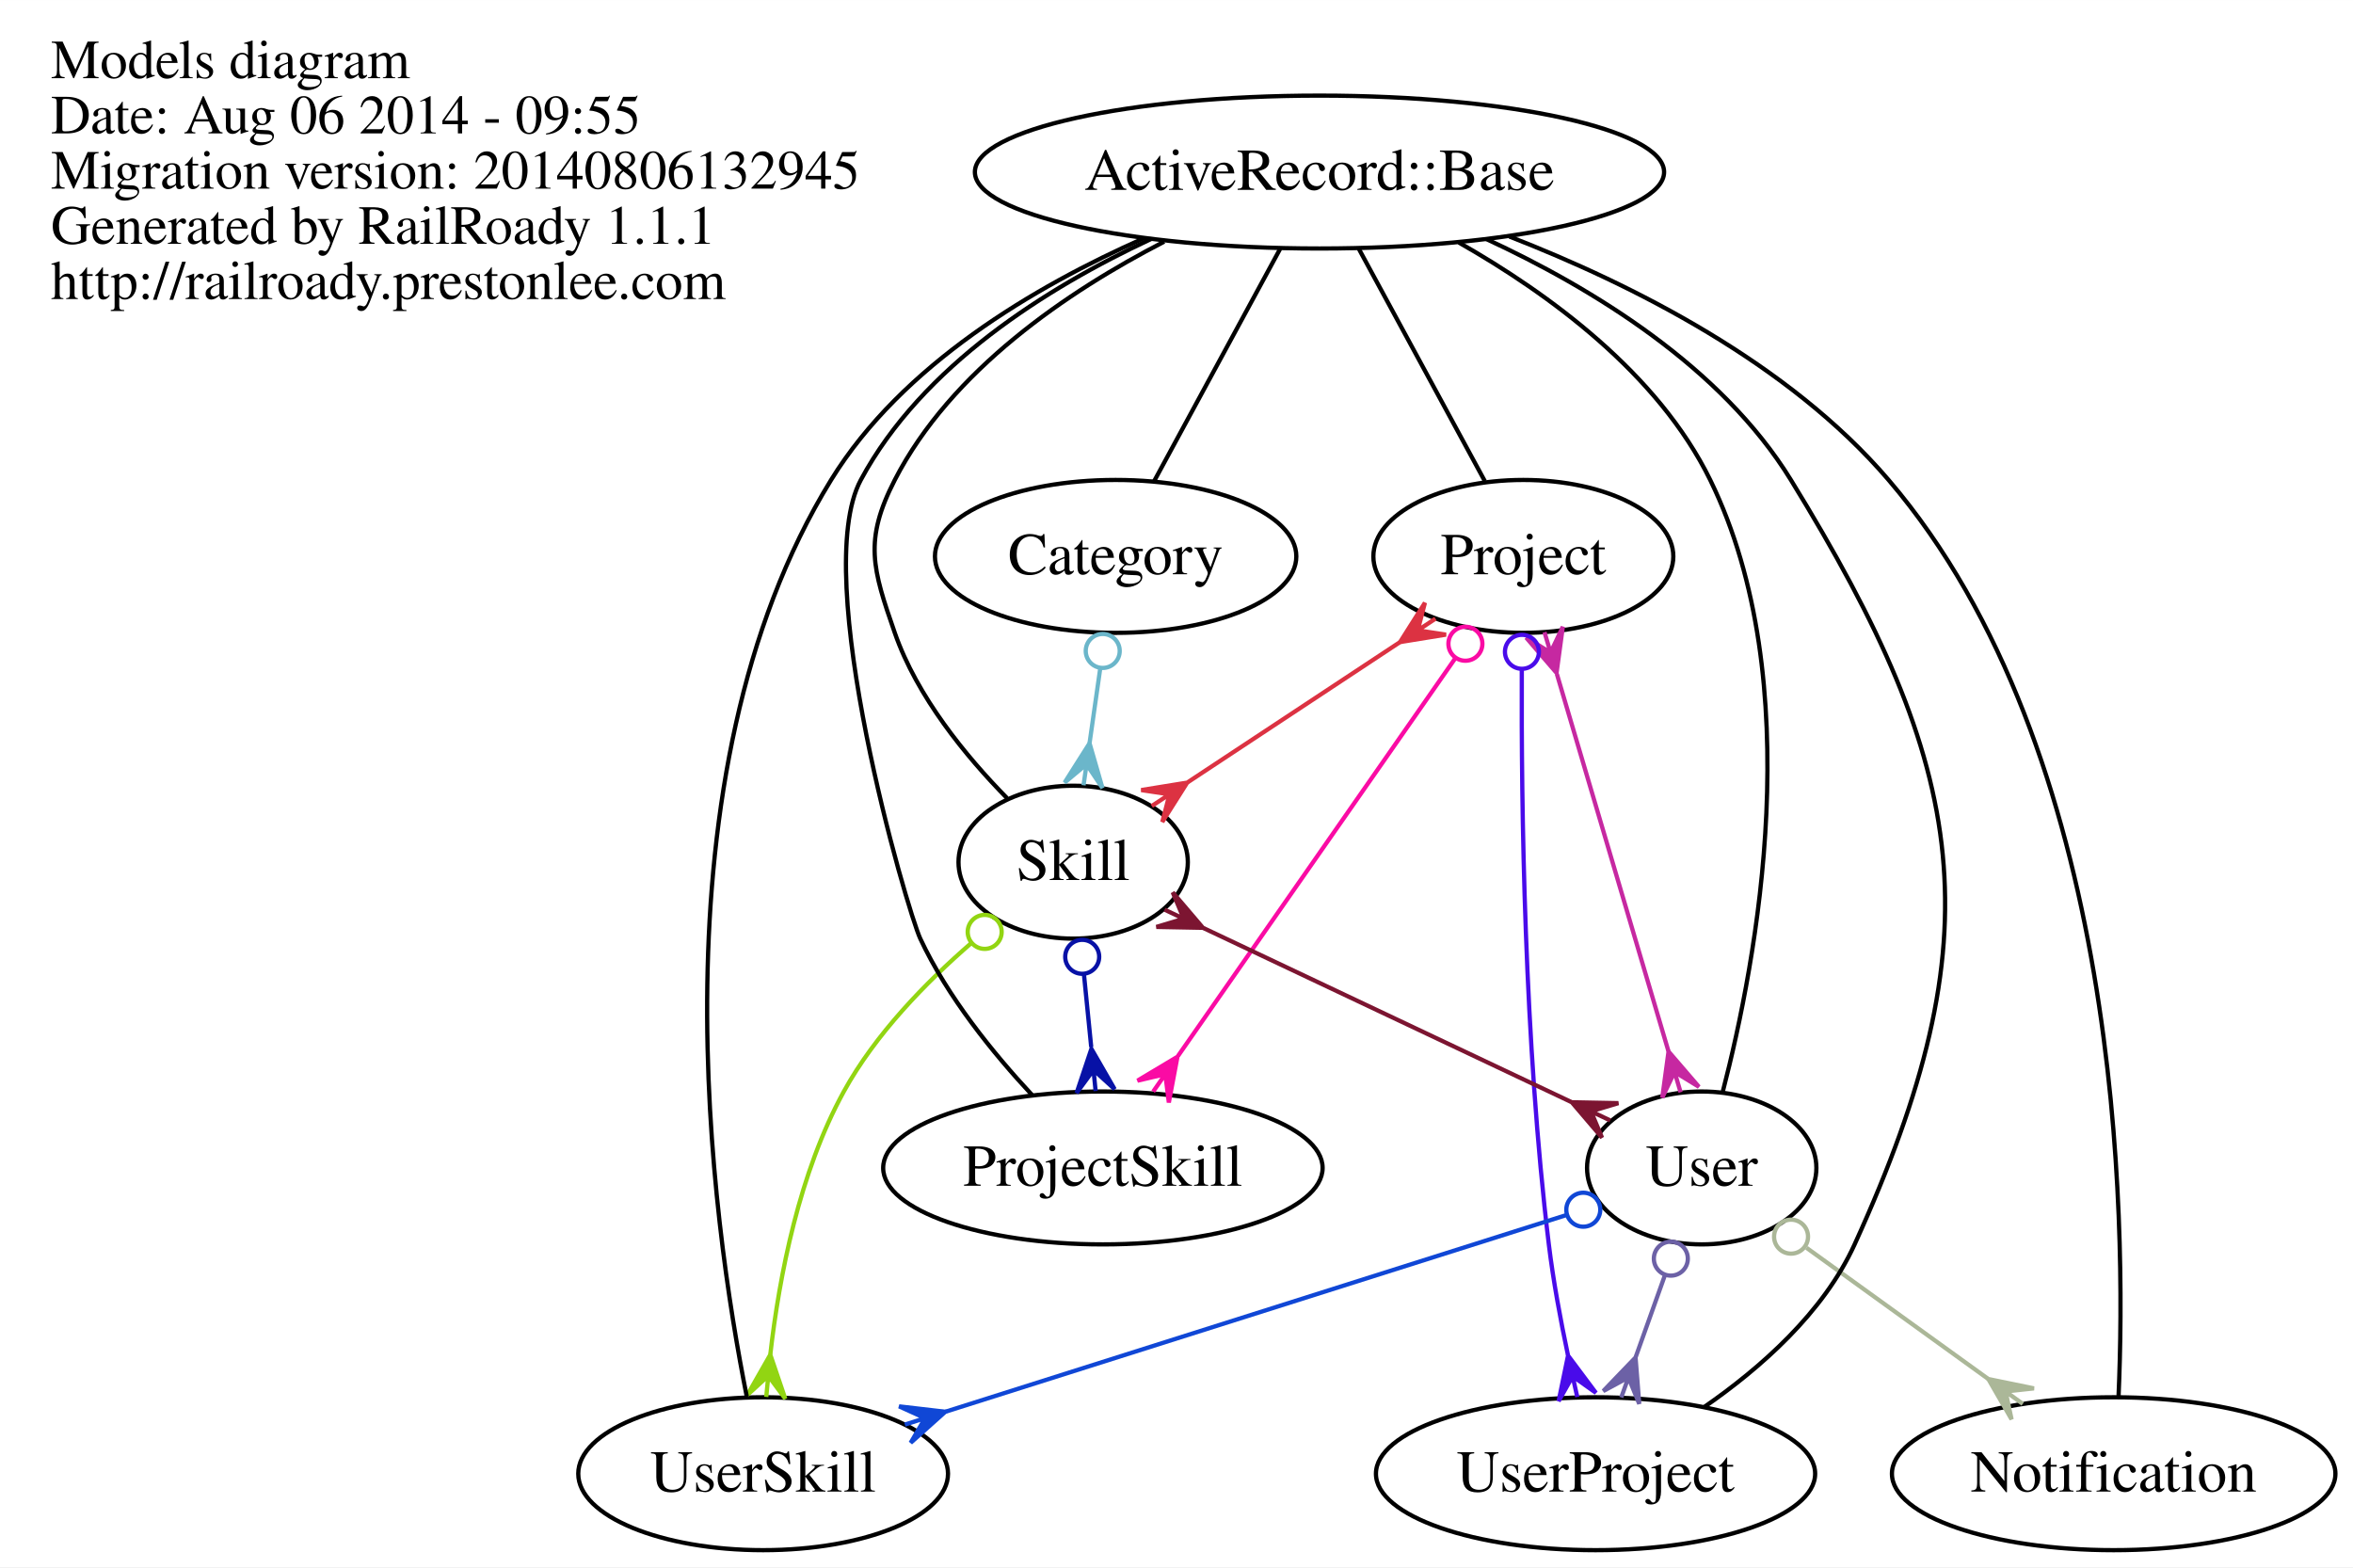
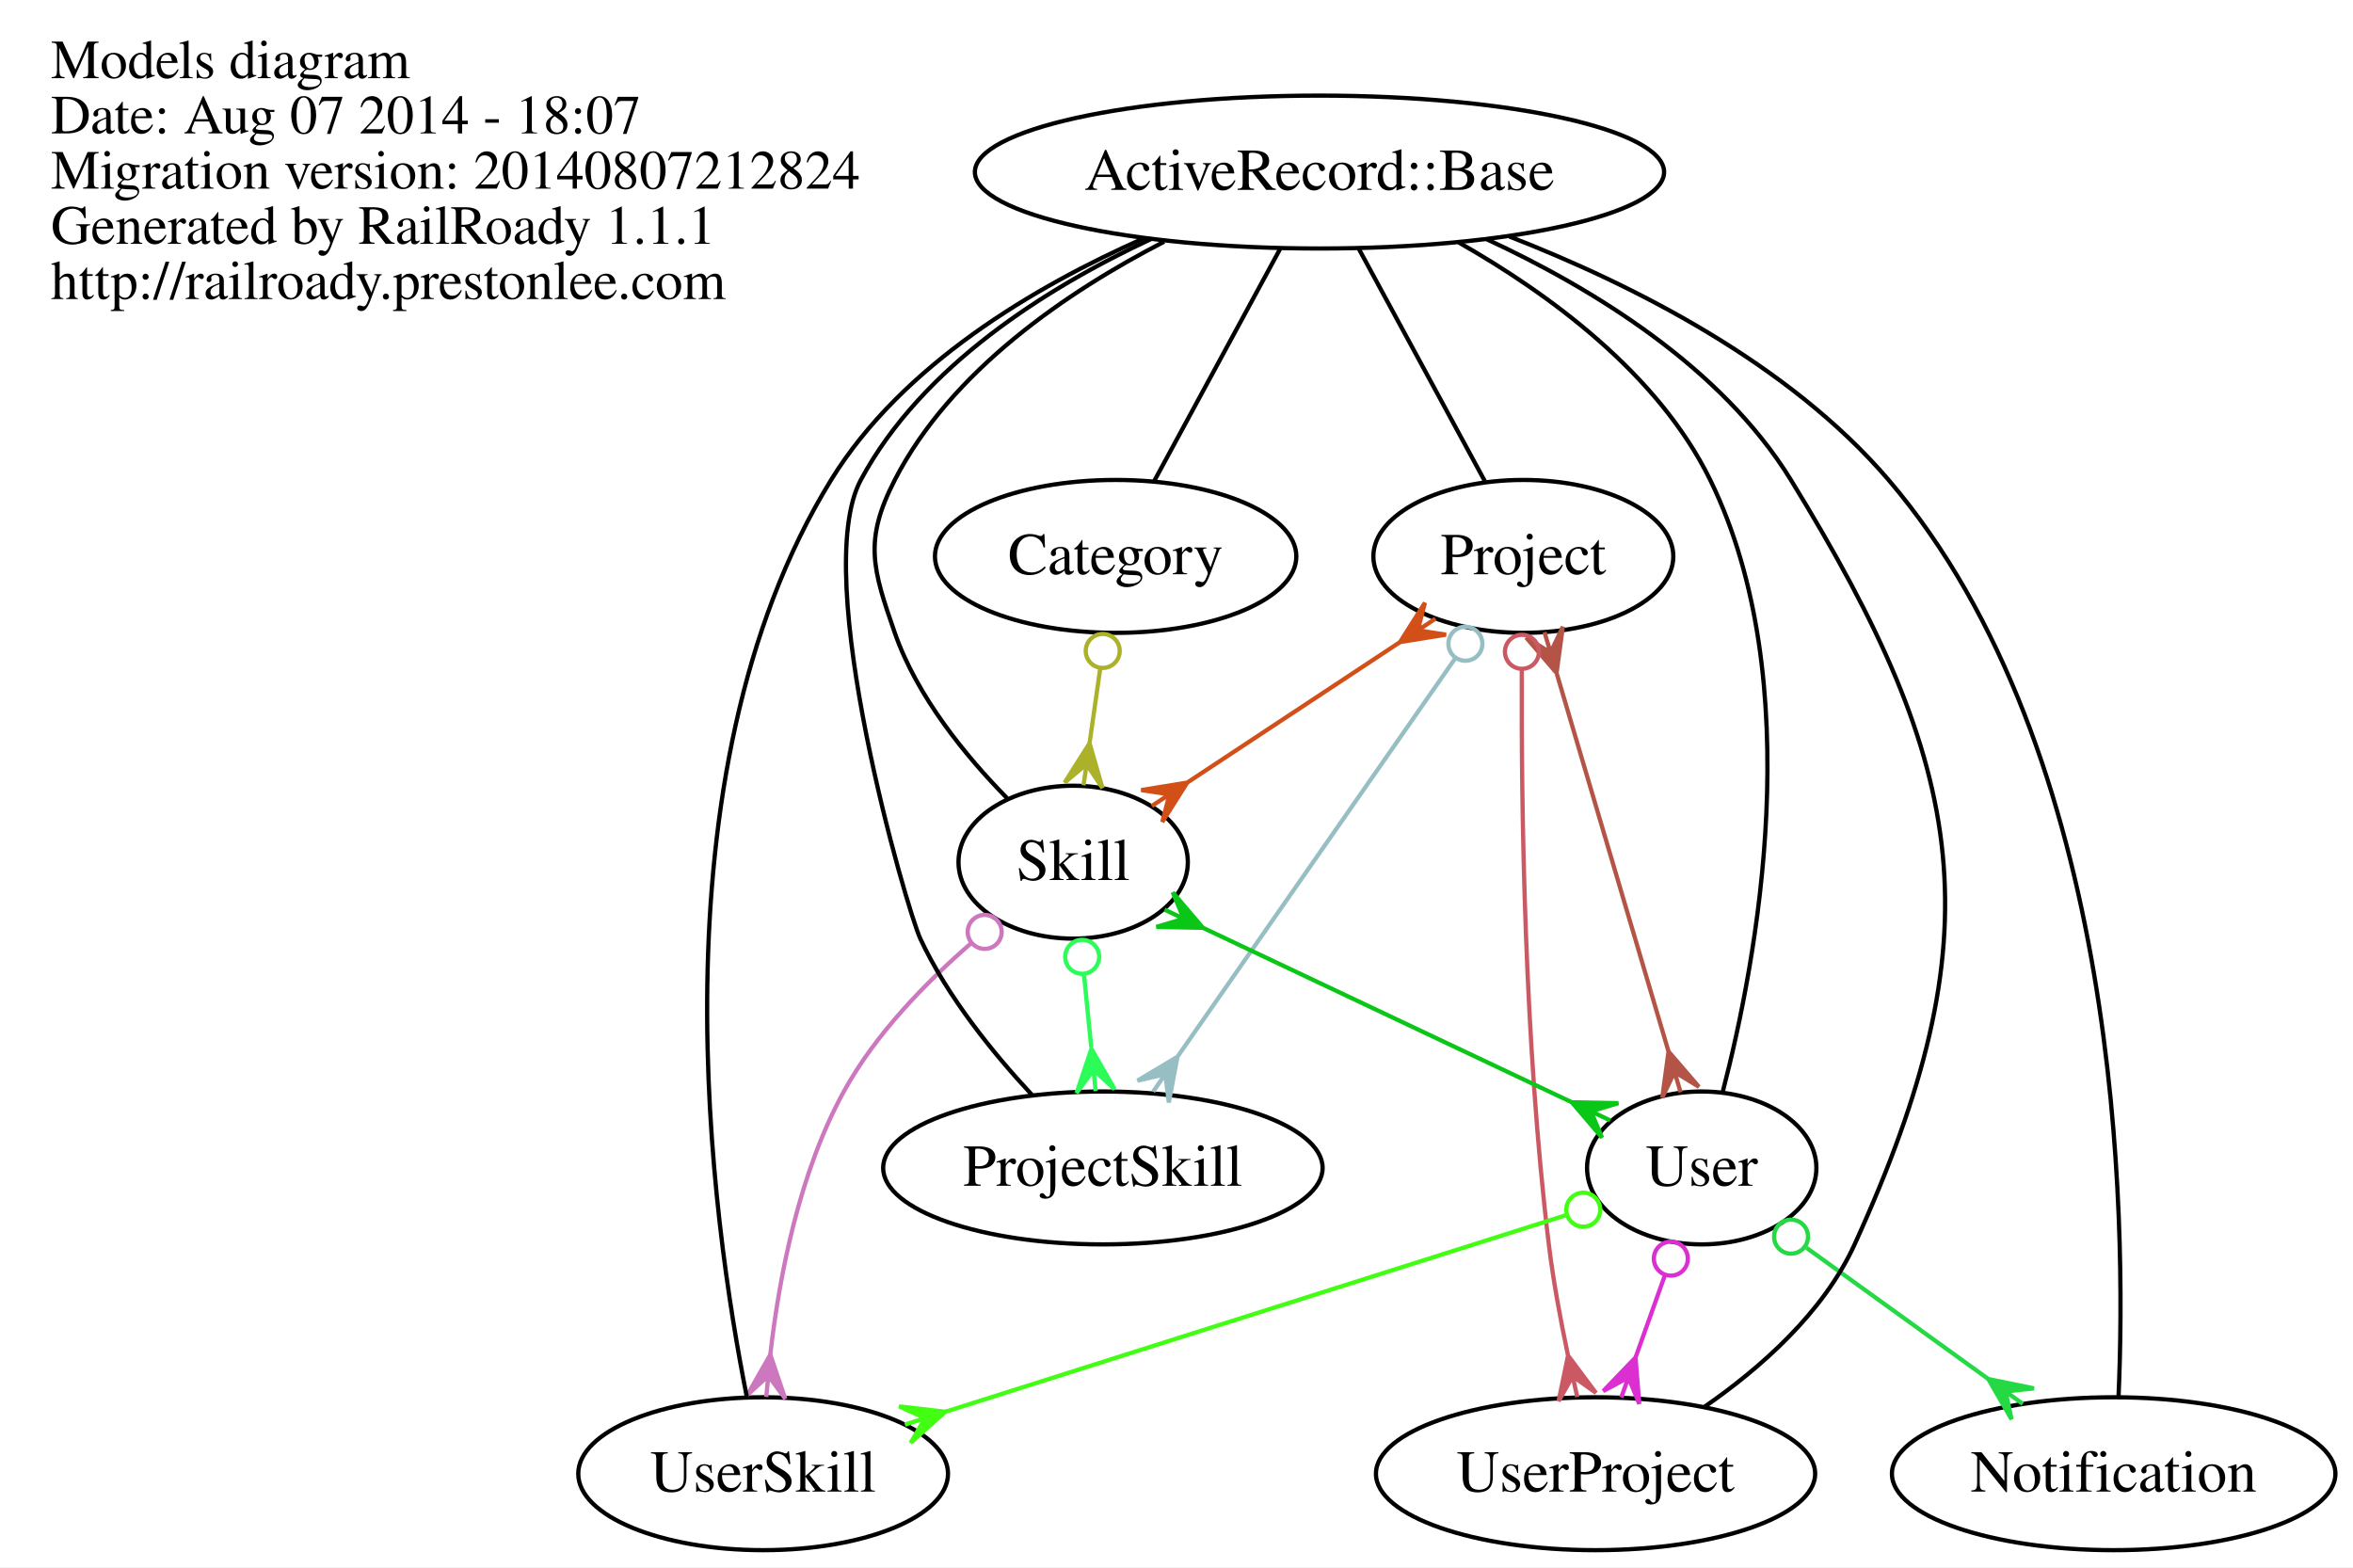
<svg xmlns="http://www.w3.org/2000/svg" width="554pt" height="369pt" viewBox="0.00 0.00 554.04 369.00">
  <g id="graph0" class="graph" transform="scale(1 1) rotate(0) translate(4 365)">
    <polygon fill="white" stroke="none" points="-4,4 -4,-365 550.043,-365 550.043,4 -4,4" />
    <g id="node1" class="node">
      <text text-anchor="start" x="8" y="-346.6" font-family="Times,serif" font-size="13.00">Models diagram</text>
-       <text text-anchor="start" x="8" y="-333.6" font-family="Times,serif" font-size="13.00">Date: Aug 06 2014 - 09:55</text>
-       <text text-anchor="start" x="8" y="-320.6" font-family="Times,serif" font-size="13.00">Migration version: 20140806132945</text>
+       <text text-anchor="start" x="8" y="-333.6" font-family="Times,serif" font-size="13.00">Date: Aug 07 2014 - 18:07</text>
+       <text text-anchor="start" x="8" y="-320.6" font-family="Times,serif" font-size="13.00">Migration version: 20140807212824</text>
      <text text-anchor="start" x="8" y="-307.6" font-family="Times,serif" font-size="13.00">Generated by RailRoady 1.1.1</text>
      <text text-anchor="start" x="8" y="-294.6" font-family="Times,serif" font-size="13.00">http://railroady.prestonlee.com</text>
    </g>
    <g id="node2" class="node">
      <ellipse fill="none" stroke="black" cx="258.688" cy="-234" rx="42.546" ry="18" />
      <text text-anchor="middle" x="258.688" y="-229.8" font-family="Times,serif" font-size="14.00">Category</text>
    </g>
    <g id="node6" class="node">
      <ellipse fill="none" stroke="black" cx="248.688" cy="-162" rx="27" ry="18" />
      <text text-anchor="middle" x="248.688" y="-157.8" font-family="Times,serif" font-size="14.00">Skill</text>
    </g>
    <g id="edge1" class="edge">
-       <path fill="none" stroke="#6bb6ca" d="M255.065,-207.64C254.248,-201.92 253.377,-195.828 252.551,-190.042" />
-       <ellipse fill="none" stroke="#6bb6ca" cx="255.65" cy="-211.737" rx="4" ry="4" />
-       <polygon fill="#6bb6ca" stroke="#6bb6ca" points="252.546,-190.004 255.586,-179.468 251.838,-185.054 251.131,-180.104 251.131,-180.104 251.131,-180.104 251.838,-185.054 246.676,-180.741 252.546,-190.004 252.546,-190.004" />
+       <path fill="none" stroke="#abb229" d="M255.065,-207.64C254.248,-201.92 253.377,-195.828 252.551,-190.042" />
+       <ellipse fill="none" stroke="#abb229" cx="255.65" cy="-211.737" rx="4" ry="4" />
+       <polygon fill="#abb229" stroke="#abb229" points="252.546,-190.004 255.586,-179.468 251.838,-185.054 251.131,-180.104 251.131,-180.104 251.131,-180.104 251.838,-185.054 246.676,-180.741 252.546,-190.004 252.546,-190.004" />
    </g>
    <g id="node3" class="node">
      <ellipse fill="none" stroke="black" cx="493.688" cy="-18" rx="52.211" ry="18" />
      <text text-anchor="middle" x="493.688" y="-13.8" font-family="Times,serif" font-size="14.00">Notification</text>
    </g>
    <g id="node4" class="node">
      <ellipse fill="none" stroke="black" cx="354.688" cy="-234" rx="35.313" ry="18" />
      <text text-anchor="middle" x="354.688" y="-229.8" font-family="Times,serif" font-size="14.00">Project</text>
    </g>
    <g id="node5" class="node">
      <ellipse fill="none" stroke="black" cx="255.688" cy="-90" rx="51.735" ry="18" />
      <text text-anchor="middle" x="255.688" y="-85.8" font-family="Times,serif" font-size="14.00">ProjectSkill</text>
    </g>
    <g id="edge6" class="edge">
-       <path fill="none" stroke="#fa0ba4" d="M338.576,-209.891C320.682,-184.224 291.882,-142.916 273.376,-116.371" />
-       <ellipse fill="none" stroke="#fa0ba4" cx="341.044" cy="-213.43" rx="4" ry="4" />
-       <polygon fill="#fa0ba4" stroke="#fa0ba4" points="273.244,-116.182 271.216,-105.405 270.385,-112.08 267.525,-107.979 267.525,-107.979 267.525,-107.979 270.385,-112.08 263.834,-110.552 273.244,-116.182 273.244,-116.182" />
+       <path fill="none" stroke="#96bec3" d="M338.576,-209.891C320.682,-184.224 291.882,-142.916 273.376,-116.371" />
+       <ellipse fill="none" stroke="#96bec3" cx="341.044" cy="-213.43" rx="4" ry="4" />
+       <polygon fill="#96bec3" stroke="#96bec3" points="273.244,-116.182 271.216,-105.405 270.385,-112.08 267.525,-107.979 267.525,-107.979 267.525,-107.979 270.385,-112.08 263.834,-110.552 273.244,-116.182 273.244,-116.182" />
    </g>
    <g id="edge7" class="edge">
-       <path fill="none" stroke="#dc3242" d="M325.567,-213.769C309.985,-203.48 290.923,-190.891 275.678,-180.824" />
-       <polygon fill="#dc3242" stroke="#dc3242" points="325.654,-213.826 331.518,-223.092 329.826,-216.582 333.998,-219.337 333.998,-219.337 333.998,-219.337 329.826,-216.582 336.478,-215.582 325.654,-213.826 325.654,-213.826" />
-       <polygon fill="#dc3242" stroke="#dc3242" points="275.543,-180.734 269.678,-171.469 271.37,-177.979 267.198,-175.224 267.198,-175.224 267.198,-175.224 271.37,-177.979 264.718,-178.979 275.543,-180.734 275.543,-180.734" />
+       <path fill="none" stroke="#d24f18" d="M325.567,-213.769C309.985,-203.48 290.923,-190.891 275.678,-180.824" />
+       <polygon fill="#d24f18" stroke="#d24f18" points="325.654,-213.826 331.518,-223.092 329.826,-216.582 333.998,-219.337 333.998,-219.337 333.998,-219.337 329.826,-216.582 336.478,-215.582 325.654,-213.826 325.654,-213.826" />
+       <polygon fill="#d24f18" stroke="#d24f18" points="275.543,-180.734 269.678,-171.469 271.37,-177.979 267.198,-175.224 267.198,-175.224 267.198,-175.224 271.37,-177.979 264.718,-178.979 275.543,-180.734 275.543,-180.734" />
    </g>
    <g id="node7" class="node">
      <ellipse fill="none" stroke="black" cx="396.688" cy="-90" rx="27" ry="18" />
      <text text-anchor="middle" x="396.688" y="-85.8" font-family="Times,serif" font-size="14.00">User</text>
    </g>
    <g id="edge5" class="edge">
-       <path fill="none" stroke="#c628a1" d="M362.582,-206.309C370.098,-180.897 381.346,-142.87 388.845,-117.517" />
-       <polygon fill="#c628a1" stroke="#c628a1" points="362.507,-206.564 355.355,-214.877 361.089,-211.358 359.671,-216.153 359.671,-216.153 359.671,-216.153 361.089,-211.358 363.986,-217.429 362.507,-206.564 362.507,-206.564" />
-       <polygon fill="#c628a1" stroke="#c628a1" points="388.875,-117.414 396.027,-109.101 390.293,-112.62 391.711,-107.825 391.711,-107.825 391.711,-107.825 390.293,-112.62 387.396,-106.549 388.875,-117.414 388.875,-117.414" />
+       <path fill="none" stroke="#b35447" d="M362.582,-206.309C370.098,-180.897 381.346,-142.87 388.845,-117.517" />
+       <polygon fill="#b35447" stroke="#b35447" points="362.507,-206.564 355.355,-214.877 361.089,-211.358 359.671,-216.153 359.671,-216.153 359.671,-216.153 361.089,-211.358 363.986,-217.429 362.507,-206.564 362.507,-206.564" />
+       <polygon fill="#b35447" stroke="#b35447" points="388.875,-117.414 396.027,-109.101 390.293,-112.62 391.711,-107.825 391.711,-107.825 391.711,-107.825 390.293,-112.62 387.396,-106.549 388.875,-117.414 388.875,-117.414" />
    </g>
    <g id="node8" class="node">
      <ellipse fill="none" stroke="black" cx="371.688" cy="-18" rx="51.709" ry="18" />
      <text text-anchor="middle" x="371.688" y="-13.8" font-family="Times,serif" font-size="14.00">UserProject</text>
    </g>
    <g id="edge4" class="edge">
-       <path fill="none" stroke="#490bea" d="M354.324,-207.203C354.179,-175.32 354.919,-119.461 360.688,-72 361.724,-63.473 363.423,-54.278 365.179,-45.98" />
-       <ellipse fill="none" stroke="#490bea" cx="354.356" cy="-211.533" rx="4" ry="4" />
-       <polygon fill="#490bea" stroke="#490bea" points="365.213,-45.826 371.78,-37.044 366.3,-40.946 367.388,-36.065 367.388,-36.065 367.388,-36.065 366.3,-40.946 362.996,-35.087 365.213,-45.826 365.213,-45.826" />
+       <path fill="none" stroke="#cb5964" d="M354.324,-207.203C354.179,-175.32 354.919,-119.461 360.688,-72 361.724,-63.473 363.423,-54.278 365.179,-45.98" />
+       <ellipse fill="none" stroke="#cb5964" cx="354.356" cy="-211.533" rx="4" ry="4" />
+       <polygon fill="#cb5964" stroke="#cb5964" points="365.213,-45.826 371.78,-37.044 366.3,-40.946 367.388,-36.065 367.388,-36.065 367.388,-36.065 366.3,-40.946 362.996,-35.087 365.213,-45.826 365.213,-45.826" />
    </g>
    <g id="edge12" class="edge">
-       <path fill="none" stroke="#0711a6" d="M251.224,-135.64C251.781,-130.063 252.375,-124.132 252.94,-118.476" />
-       <ellipse fill="none" stroke="#0711a6" cx="250.816" cy="-139.716" rx="4" ry="4" />
-       <polygon fill="#0711a6" stroke="#0711a6" points="252.982,-118.055 258.455,-108.552 253.48,-113.08 253.977,-108.104 253.977,-108.104 253.977,-108.104 253.48,-113.08 249.5,-107.657 252.982,-118.055 252.982,-118.055" />
+       <path fill="none" stroke="#2bfc58" d="M251.224,-135.64C251.781,-130.063 252.375,-124.132 252.94,-118.476" />
+       <ellipse fill="none" stroke="#2bfc58" cx="250.816" cy="-139.716" rx="4" ry="4" />
+       <polygon fill="#2bfc58" stroke="#2bfc58" points="252.982,-118.055 258.455,-108.552 253.48,-113.08 253.977,-108.104 253.977,-108.104 253.977,-108.104 253.48,-113.08 249.5,-107.657 252.982,-118.055 252.982,-118.055" />
    </g>
    <g id="edge11" class="edge">
-       <path fill="none" stroke="#7c1531" d="M279.356,-146.495C304.726,-134.496 340.586,-117.535 365.97,-105.529" />
-       <polygon fill="#7c1531" stroke="#7c1531" points="279.248,-146.546 268.284,-146.753 274.728,-148.684 270.208,-150.821 270.208,-150.821 270.208,-150.821 274.728,-148.684 272.132,-154.889 279.248,-146.546 279.248,-146.546" />
-       <polygon fill="#7c1531" stroke="#7c1531" points="366.101,-105.467 377.065,-105.259 370.621,-103.329 375.141,-101.191 375.141,-101.191 375.141,-101.191 370.621,-103.329 373.217,-97.123 366.101,-105.467 366.101,-105.467" />
+       <path fill="none" stroke="#0ac616" d="M279.356,-146.495C304.726,-134.496 340.586,-117.535 365.97,-105.529" />
+       <polygon fill="#0ac616" stroke="#0ac616" points="279.248,-146.546 268.284,-146.753 274.728,-148.684 270.208,-150.821 270.208,-150.821 270.208,-150.821 274.728,-148.684 272.132,-154.889 279.248,-146.546 279.248,-146.546" />
+       <polygon fill="#0ac616" stroke="#0ac616" points="366.101,-105.467 377.065,-105.259 370.621,-103.329 375.141,-101.191 375.141,-101.191 375.141,-101.191 370.621,-103.329 373.217,-97.123 366.101,-105.467 366.101,-105.467" />
    </g>
    <g id="node9" class="node">
      <ellipse fill="none" stroke="black" cx="175.688" cy="-18" rx="43.532" ry="18" />
      <text text-anchor="middle" x="175.688" y="-13.8" font-family="Times,serif" font-size="14.00">UserSkill</text>
    </g>
    <g id="edge10" class="edge">
-       <path fill="none" stroke="#92d512" d="M224.772,-143.012C214.012,-133.704 202.092,-121.473 194.688,-108 184.192,-88.902 179.49,-64.547 177.386,-46.145" />
-       <ellipse fill="none" stroke="#92d512" cx="227.856" cy="-145.583" rx="4" ry="4" />
-       <polygon fill="#92d512" stroke="#92d512" points="177.376,-46.037 180.903,-35.654 176.9,-41.059 176.424,-36.082 176.424,-36.082 176.424,-36.082 176.9,-41.059 171.944,-36.511 177.376,-46.037 177.376,-46.037" />
+       <path fill="none" stroke="#cc77be" d="M224.772,-143.012C214.012,-133.704 202.092,-121.473 194.688,-108 184.192,-88.902 179.49,-64.547 177.386,-46.145" />
+       <ellipse fill="none" stroke="#cc77be" cx="227.856" cy="-145.583" rx="4" ry="4" />
+       <polygon fill="#cc77be" stroke="#cc77be" points="177.376,-46.037 180.903,-35.654 176.9,-41.059 176.424,-36.082 176.424,-36.082 176.424,-36.082 176.9,-41.059 171.944,-36.511 177.376,-46.037 177.376,-46.037" />
    </g>
    <g id="edge16" class="edge">
-       <path fill="none" stroke="#abb798" d="M421.355,-71.199C434.373,-61.805 450.44,-50.21 464.122,-40.336" />
-       <ellipse fill="none" stroke="#abb798" cx="417.723" cy="-73.82" rx="4" ry="4" />
-       <polygon fill="#abb798" stroke="#abb798" points="464.175,-40.298 474.918,-38.095 468.23,-37.372 472.284,-34.446 472.284,-34.446 472.284,-34.446 468.23,-37.372 469.651,-30.797 464.175,-40.298 464.175,-40.298" />
+       <path fill="none" stroke="#24d943" d="M421.355,-71.199C434.373,-61.805 450.44,-50.21 464.122,-40.336" />
+       <ellipse fill="none" stroke="#24d943" cx="417.723" cy="-73.82" rx="4" ry="4" />
+       <polygon fill="#24d943" stroke="#24d943" points="464.175,-40.298 474.918,-38.095 468.23,-37.372 472.284,-34.446 472.284,-34.446 472.284,-34.446 468.23,-37.372 469.651,-30.797 464.175,-40.298 464.175,-40.298" />
    </g>
    <g id="edge15" class="edge">
-       <path fill="none" stroke="#6c61a6" d="M388.037,-64.778C385.811,-58.544 383.404,-51.805 381.139,-45.463" />
-       <ellipse fill="none" stroke="#6c61a6" cx="389.418" cy="-68.644" rx="4" ry="4" />
-       <polygon fill="#6c61a6" stroke="#6c61a6" points="381.107,-45.374 381.981,-34.443 379.425,-40.665 377.744,-35.956 377.744,-35.956 377.744,-35.956 379.425,-40.665 373.506,-37.47 381.107,-45.374 381.107,-45.374" />
+       <path fill="none" stroke="#db2fd1" d="M388.037,-64.778C385.811,-58.544 383.404,-51.805 381.139,-45.463" />
+       <ellipse fill="none" stroke="#db2fd1" cx="389.418" cy="-68.644" rx="4" ry="4" />
+       <polygon fill="#db2fd1" stroke="#db2fd1" points="381.107,-45.374 381.981,-34.443 379.425,-40.665 377.744,-35.956 377.744,-35.956 377.744,-35.956 379.425,-40.665 373.506,-37.47 381.107,-45.374 381.107,-45.374" />
    </g>
    <g id="edge14" class="edge">
-       <path fill="none" stroke="#1047d6" d="M364.747,-78.883C326.271,-66.696 261.477,-46.173 218.646,-32.607" />
-       <ellipse fill="none" stroke="#1047d6" cx="368.803" cy="-80.168" rx="4" ry="4" />
-       <polygon fill="#1047d6" stroke="#1047d6" points="218.593,-32.59 210.419,-25.28 213.826,-31.08 209.06,-29.57 209.06,-29.57 209.06,-29.57 213.826,-31.08 207.701,-33.86 218.593,-32.59 218.593,-32.59" />
+       <path fill="none" stroke="#41fe13" d="M364.747,-78.883C326.271,-66.696 261.477,-46.173 218.646,-32.607" />
+       <ellipse fill="none" stroke="#41fe13" cx="368.803" cy="-80.168" rx="4" ry="4" />
+       <polygon fill="#41fe13" stroke="#41fe13" points="218.593,-32.59 210.419,-25.28 213.826,-31.08 209.06,-29.57 209.06,-29.57 209.06,-29.57 213.826,-31.08 207.701,-33.86 218.593,-32.59 218.593,-32.59" />
    </g>
    <g id="node10" class="node">
      <ellipse fill="none" stroke="black" cx="306.688" cy="-324.5" rx="81.142" ry="18" />
      <text text-anchor="middle" x="306.688" y="-320.3" font-family="Times,serif" font-size="14.00">ActiveRecord::Base</text>
    </g>
    <g id="edge2" class="edge">
      <path fill="none" stroke="black" d="M297.433,-306.436C288.879,-290.665 276.244,-267.37 267.751,-251.711" />
    </g>
    <g id="edge3" class="edge">
      <path fill="none" stroke="black" d="M351.414,-309.313C380.485,-298.003 417.211,-279.456 440.688,-252 495.551,-187.836 496.681,-78.45 494.837,-36.283" />
    </g>
    <g id="edge8" class="edge">
      <path fill="none" stroke="black" d="M315.943,-306.436C324.497,-290.665 337.131,-267.37 345.624,-251.711" />
    </g>
    <g id="edge9" class="edge">
      <path fill="none" stroke="black" d="M267.013,-308.729C242.52,-297.299 213.108,-278.841 198.688,-252 186.546,-229.4 209.669,-150.465 212.688,-144 219.104,-130.258 229.854,-117.008 239,-107.193" />
    </g>
    <g id="edge13" class="edge">
      <path fill="none" stroke="black" d="M270.12,-308.112C247.356,-296.378 219.963,-277.812 206.688,-252 199.37,-237.772 201.427,-231.11 206.688,-216 211.938,-200.921 223.463,-186.906 233.115,-177.079" />
    </g>
    <g id="edge17" class="edge">
      <path fill="none" stroke="black" d="M339.488,-307.913C360.643,-295.893 386.418,-277.075 398.688,-252 422.031,-204.293 409.623,-138.716 401.673,-108.073" />
    </g>
    <g id="edge18" class="edge">
      <path fill="none" stroke="black" d="M345.956,-308.731C370.832,-297.214 401.302,-278.656 417.688,-252 459.728,-183.611 465.987,-145.045 432.688,-72 425.355,-55.916 410.464,-42.825 397.23,-33.678" />
    </g>
    <g id="edge19" class="edge">
      <path fill="none" stroke="black" d="M265.344,-308.914C239.639,-297.561 208.4,-279.119 191.688,-252 148.611,-182.1 163.672,-76.995 171.848,-36.117" />
    </g>
  </g>
</svg>
